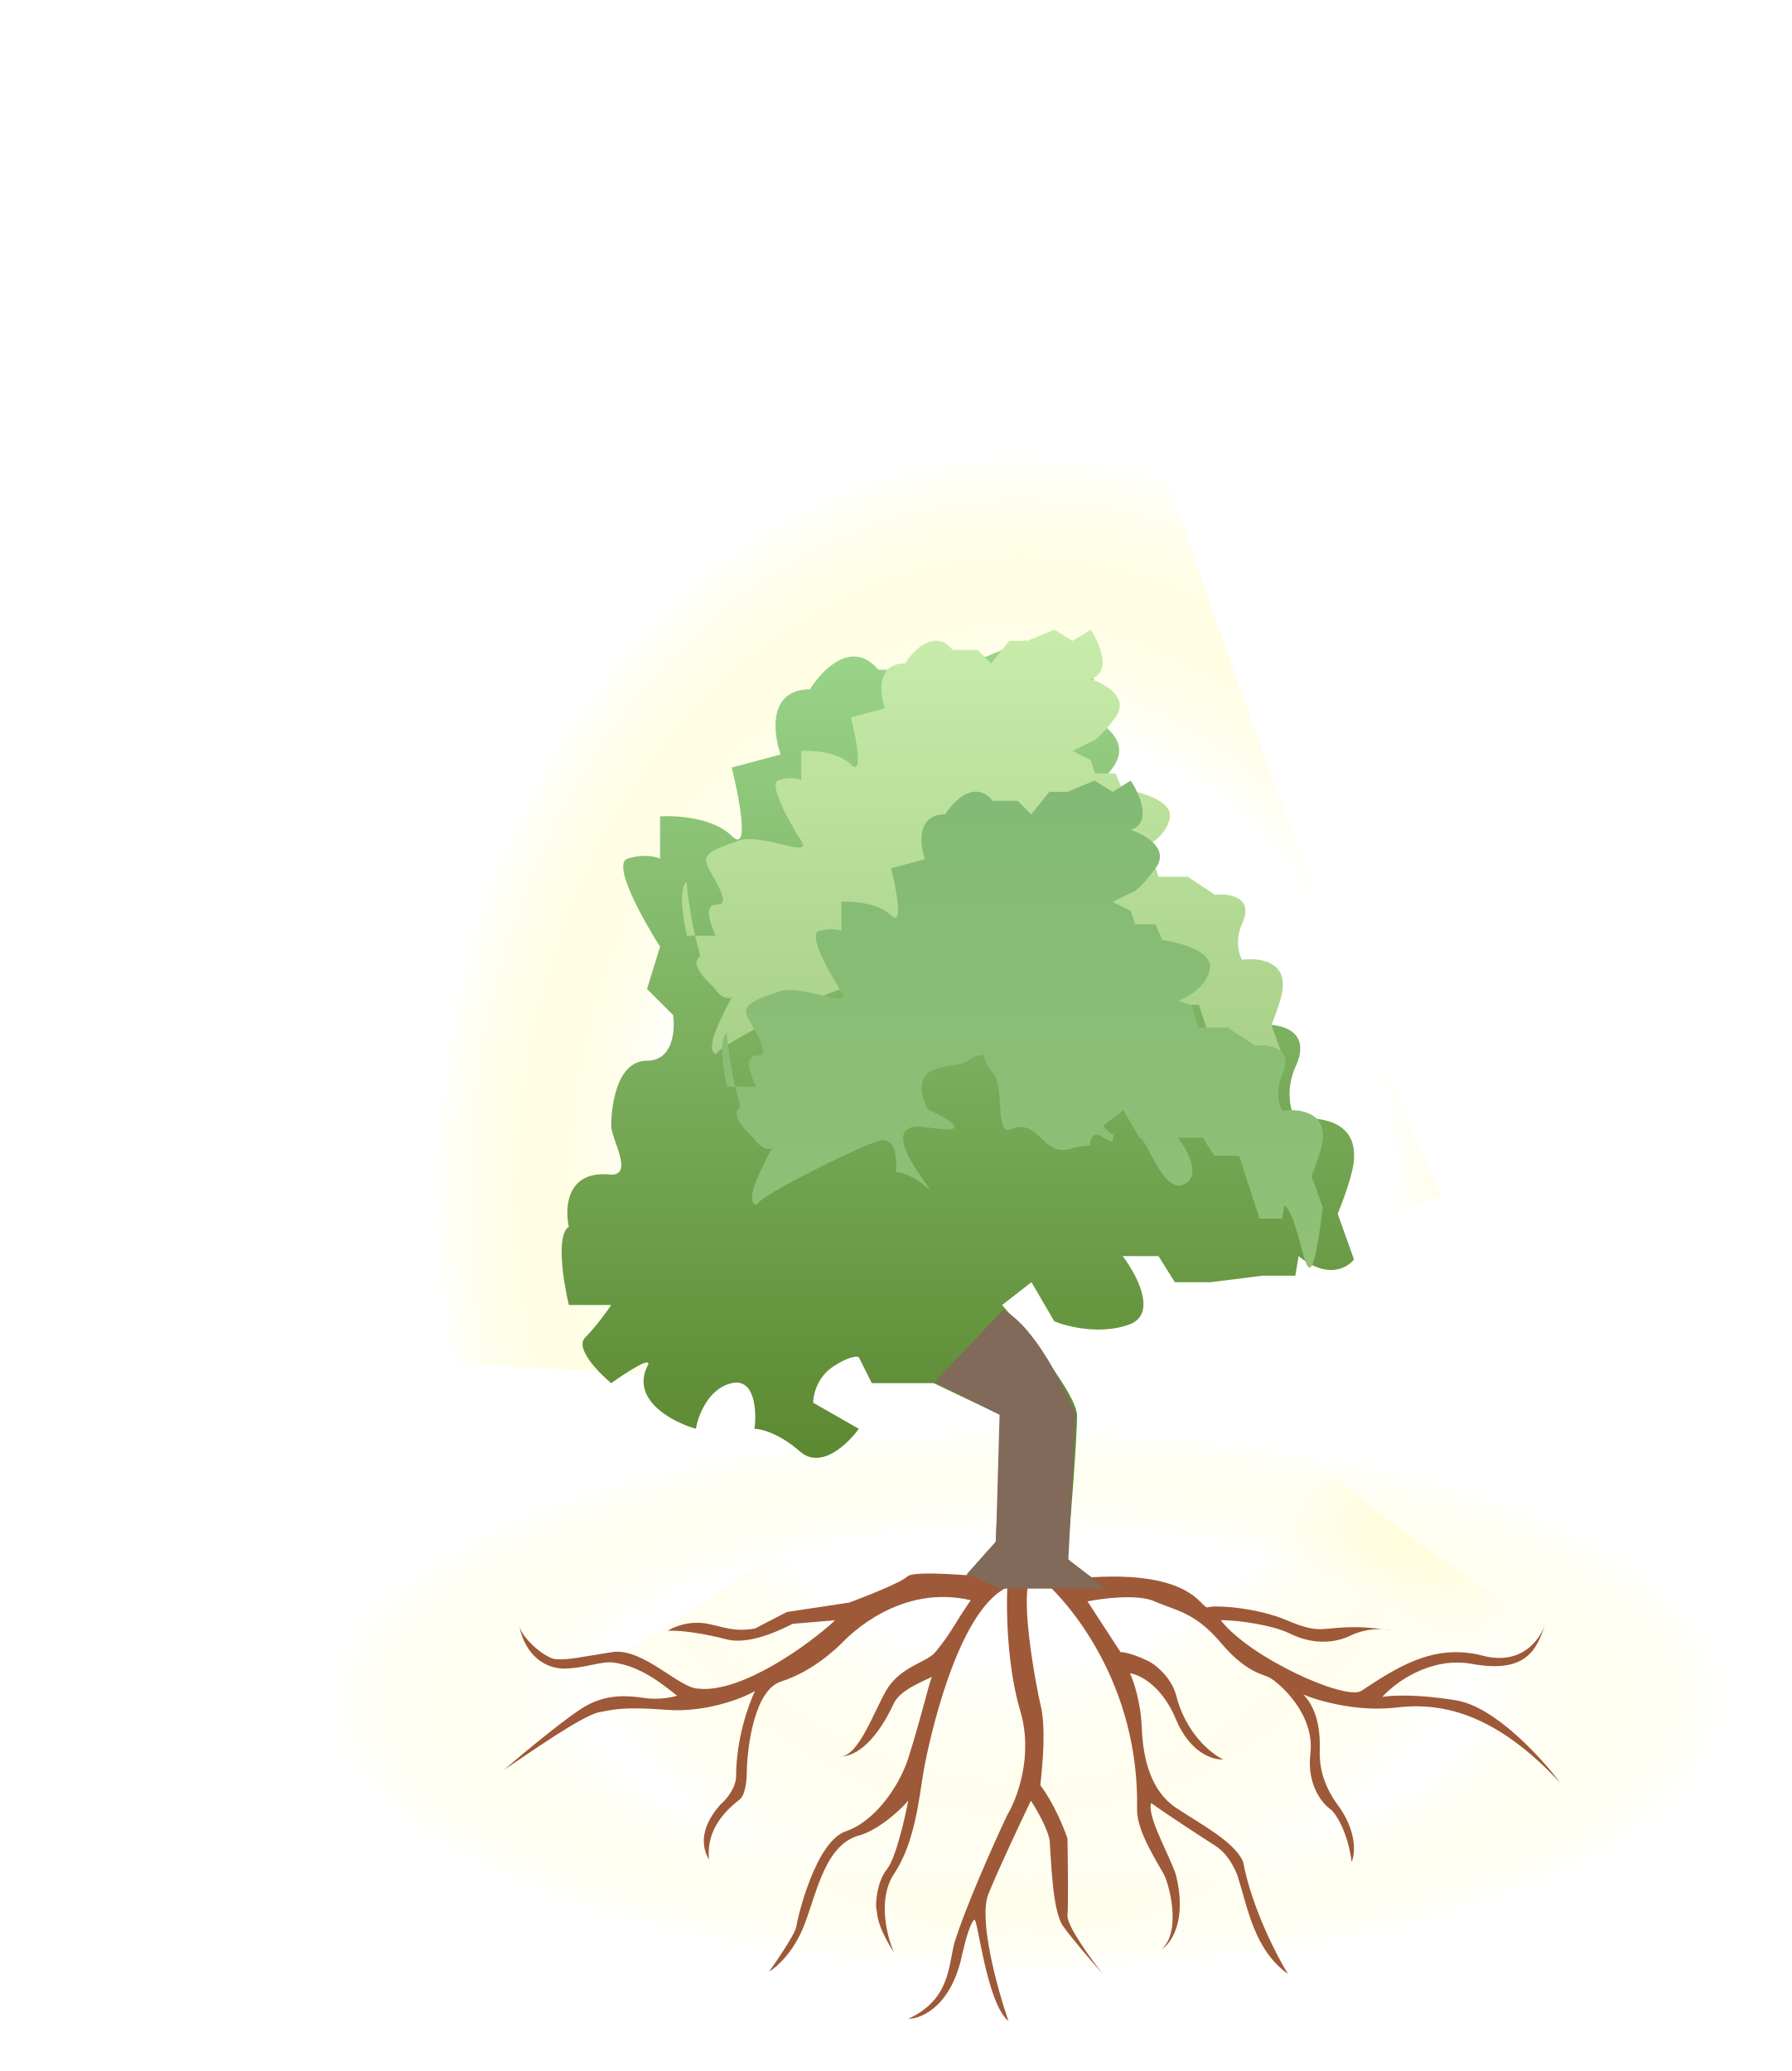
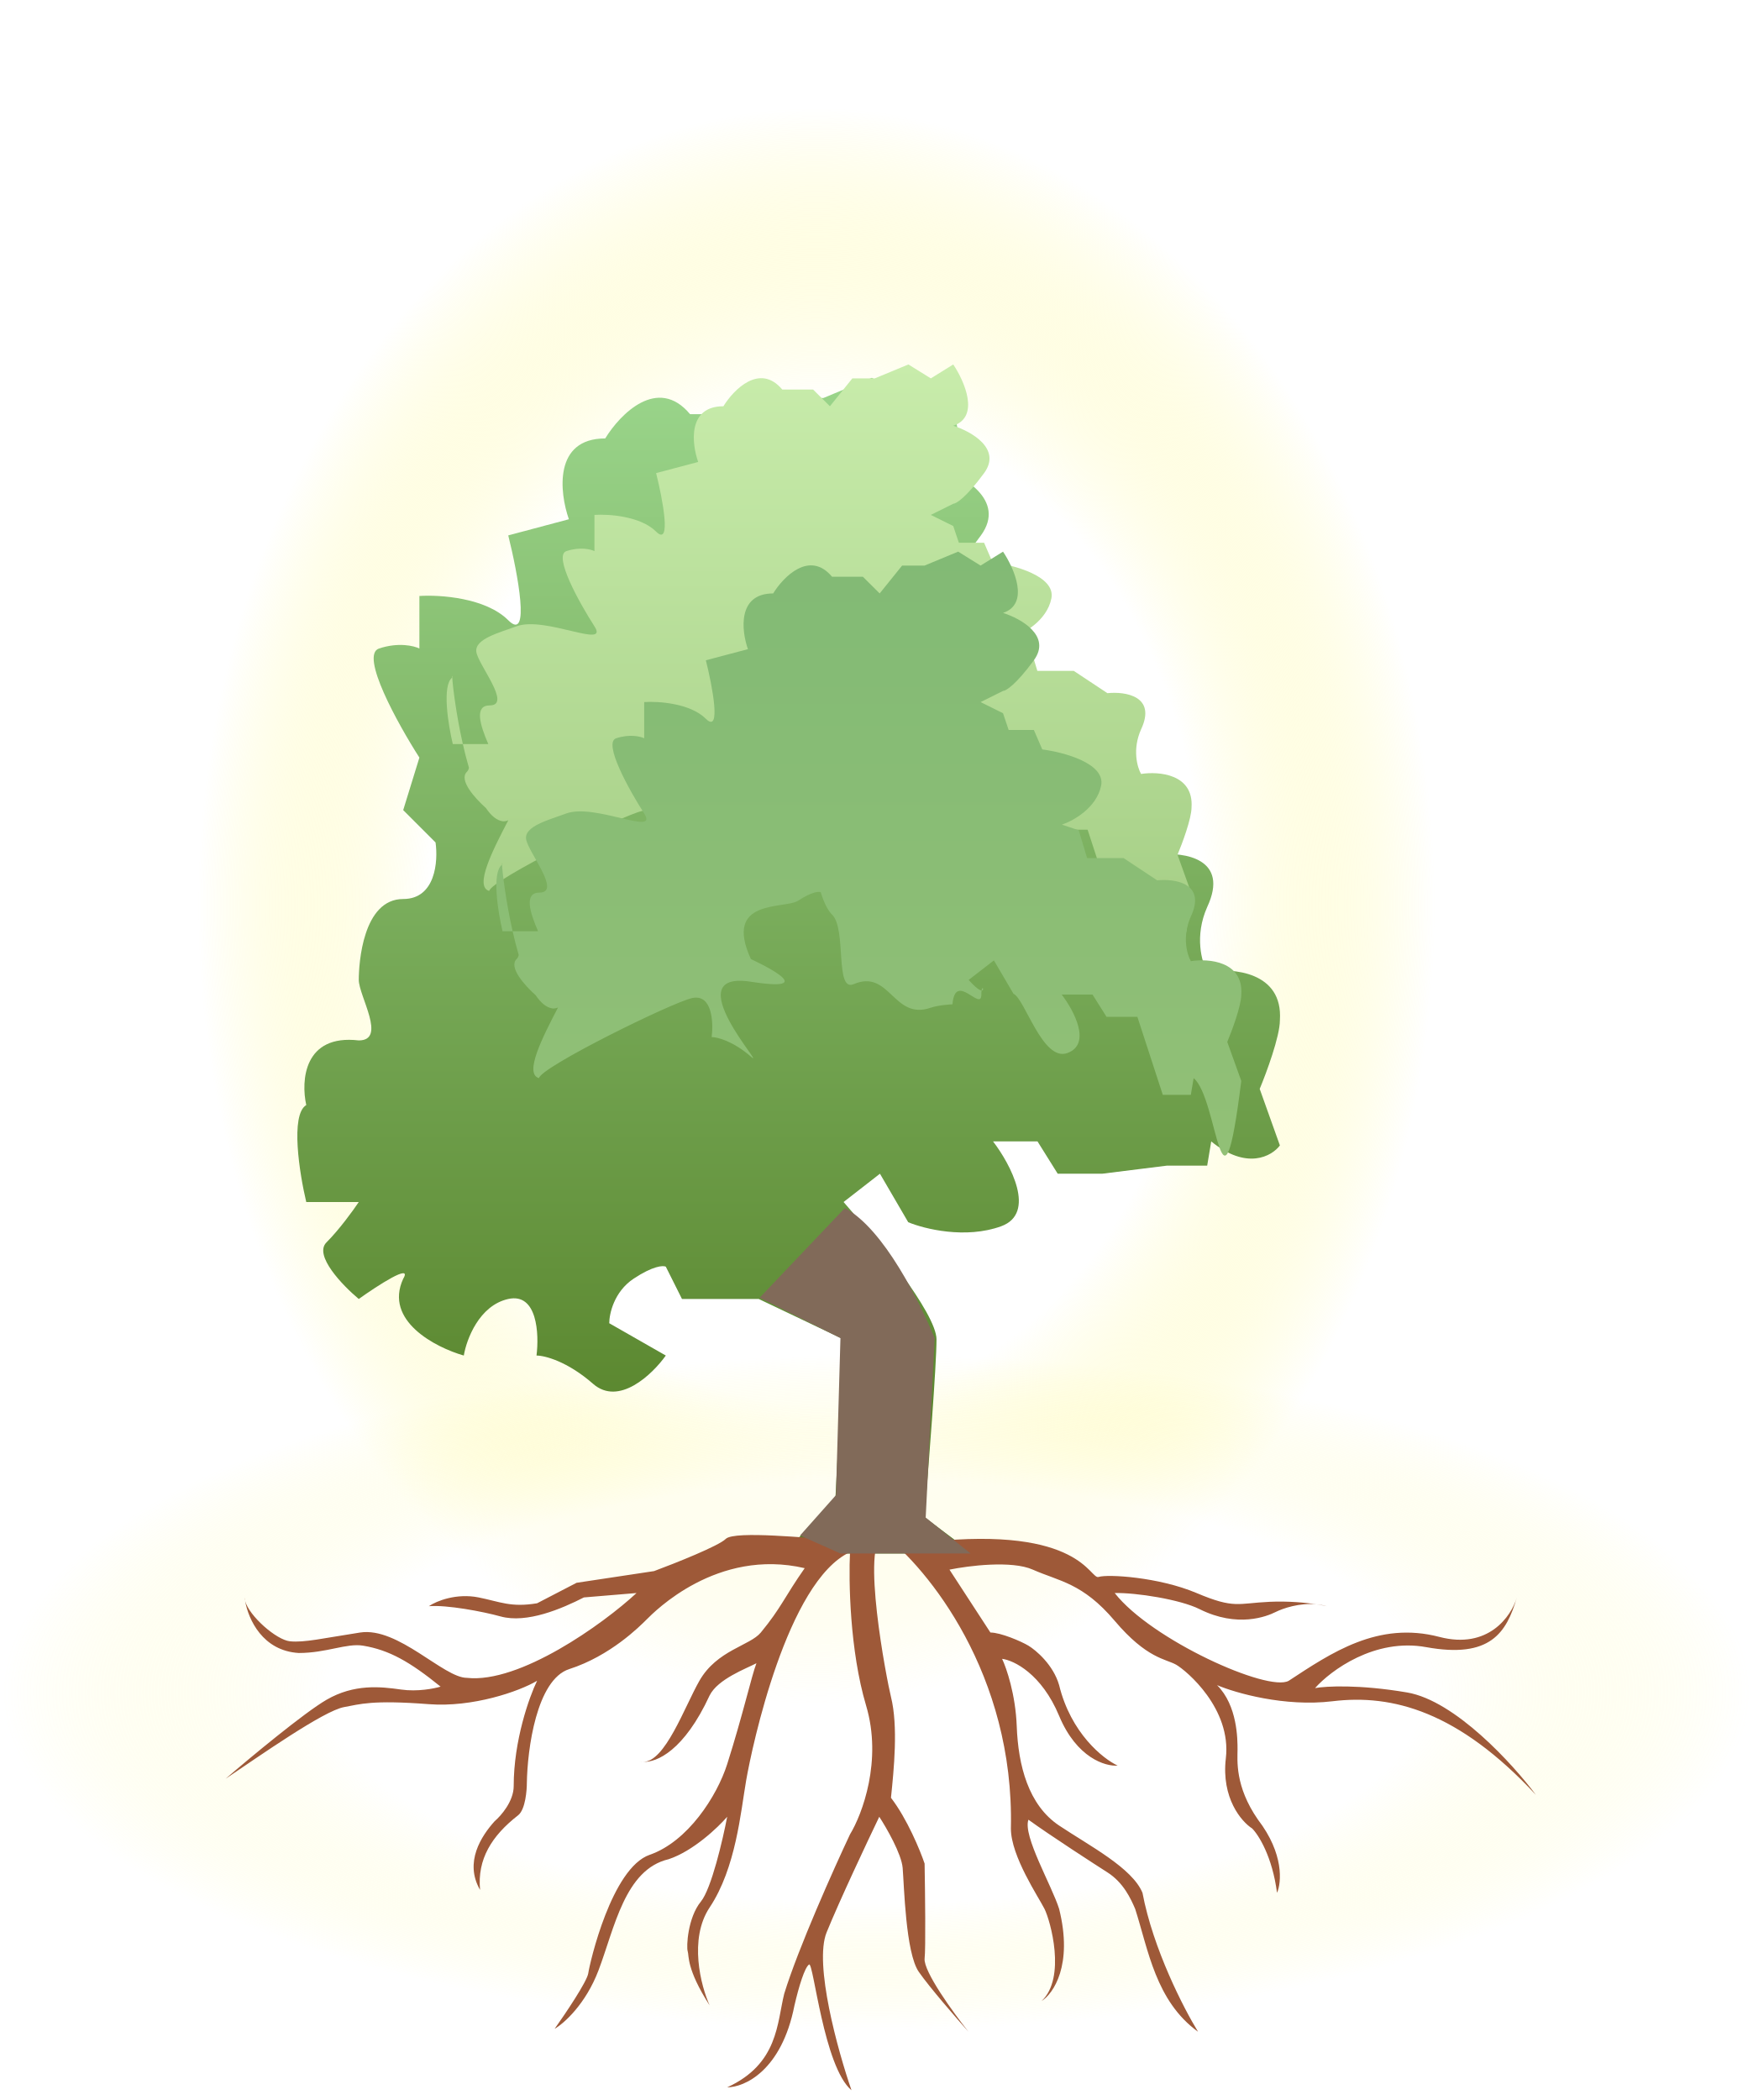
- <svg xmlns="http://www.w3.org/2000/svg" width="128" height="148" viewBox="0 0 128 148" fill="none">
-   <path d="M102.998 85.5C43.107 104.5 210 141.5 70.998 141.5C-117.999 168.5 146.5 97.5 27.498 97.5C27.498 67.953 32.804 0 56 0C79.196 0 78 29.5 102.998 85.5Z" fill="url(#paint0_radial_2057_629)" fill-opacity="0.8" />
-   <ellipse cx="73.5" cy="121.5" rx="50.5" ry="19.5" fill="url(#paint1_radial_2057_629)" fill-opacity="0.4" />
-   <path d="M59.502 97.682C60.62 96.937 61.209 96.906 61.365 96.984L62.297 98.846H66.72L71.609 101.174L71.143 110.253L69.048 112.58L71.609 113.512H79.058L76.264 111.416C76.497 108.623 76.963 102.664 76.963 101.174C76.963 99.684 73.393 95.277 71.609 93.259L73.704 91.629L75.333 94.423C76.264 94.811 78.639 95.401 80.688 94.656C82.736 93.91 81.231 91.086 80.222 89.767H82.783L83.947 91.629H86.507L90.232 91.164H92.56L92.793 89.767C94.841 91.443 96.284 90.62 96.75 90L95.586 86.741C95.974 85.81 96.75 83.715 96.75 82.783C96.936 79.99 94.034 79.757 92.56 79.99C92.249 79.447 91.815 77.941 92.56 76.265C93.863 73.472 91.241 73.084 89.766 73.239L86.973 71.376H83.947L83.248 69.049L81.851 68.583C82.783 68.273 84.738 67.186 85.111 65.324C85.483 63.462 82.007 62.53 80.222 62.298L79.523 60.668H77.428L76.963 59.271L75.1 58.34L76.963 57.409C77.196 57.409 78.034 56.897 79.523 54.849C81.013 52.801 78.437 51.357 76.963 50.891C79.198 50.146 77.894 47.166 76.963 45.77L75.1 46.934L73.238 45.77L70.445 46.934H68.582L66.72 49.262L65.323 47.865H62.763C60.9 45.63 58.728 47.865 57.874 49.262C54.894 49.262 55.236 52.366 55.779 53.918L52.286 54.849C52.829 57.022 53.59 61.041 52.286 59.737C50.982 58.433 48.329 58.263 47.166 58.34V61.367C46.855 61.211 45.954 60.994 44.838 61.367C43.721 61.739 45.925 65.712 47.166 67.652L46.233 70.678L48.097 72.54C48.252 73.627 48.097 75.8 46.233 75.8C43.904 75.8 43.673 79.524 43.673 80.455C43.673 81.387 45.303 83.948 43.673 83.948C40.507 83.575 40.337 86.275 40.647 87.672C39.716 88.231 40.259 91.63 40.647 93.259H43.673C43.363 93.725 42.556 94.842 41.811 95.587C41.066 96.332 42.742 98.07 43.673 98.846C44.76 98.07 46.793 96.751 46.233 97.682C45.116 100.103 48.096 101.64 49.725 102.105C49.88 101.174 50.61 99.219 52.286 98.846C53.962 98.474 54.071 100.864 53.915 102.105C54.381 102.105 55.685 102.431 57.174 103.735C58.664 105.038 60.589 103.192 61.365 102.105L58.106 100.243C58.106 99.7 58.385 98.427 59.502 97.682Z" fill="url(#paint2_linear_2057_629)" />
-   <path d="M67.428 64.625C67.32 64.571 66.911 64.593 66.135 65.106C65.36 65.62 61.786 64.946 63.401 68.477C63.401 68.477 67.78 70.467 63.401 69.782C59.022 69.097 64.434 74.993 63.401 74.095C62.367 73.196 61.462 72.971 61.139 72.971C61.247 72.115 61.172 70.467 60.009 70.724C58.846 70.981 51.298 74.694 51.19 75.336C50.314 75.088 51.397 72.975 52.29 71.26C52.215 71.301 52.116 71.324 51.988 71.324C51.624 71.281 51.296 70.998 51.001 70.561C50.345 69.974 49.43 68.943 49.899 68.477C49.97 68.406 50.007 68.324 50.022 68.236C49.891 67.791 49.774 67.329 49.67 66.872H49.091C48.826 65.766 48.457 63.478 49.061 63.039C49.057 62.928 49.067 62.913 49.091 63.02C49.081 63.026 49.071 63.032 49.061 63.039C49.076 63.444 49.275 65.127 49.67 66.872H51.136C50.658 65.766 50.32 64.645 51.218 64.645C52.511 64.645 50.555 62.312 50.448 61.563C50.34 60.815 51.755 60.46 52.759 60.088C54.405 59.478 58.114 61.425 57.253 60.088C56.392 58.75 54.864 56.011 55.638 55.754C56.413 55.497 57.038 55.647 57.253 55.754V53.667C58.061 53.614 59.901 53.732 60.806 54.63C61.711 55.529 61.183 52.758 60.806 51.26L63.23 50.618C62.853 49.548 62.616 47.408 64.683 47.408C65.276 46.445 66.783 44.904 68.076 46.445H69.852L70.821 47.408L72.114 45.803H73.406L75.344 45L76.636 45.803L77.928 45C78.575 45.963 79.479 48.018 77.928 48.531C78.951 48.852 80.739 49.848 79.705 51.26C78.671 52.672 78.09 53.026 77.928 53.026L76.636 53.667L77.928 54.309L78.251 55.273H79.705L80.19 56.396C81.428 56.557 83.84 57.199 83.582 58.483C83.323 59.767 81.966 60.516 81.32 60.73L82.29 61.051L82.774 62.656H84.874L86.812 63.94C87.835 63.833 89.655 64.101 88.75 66.027C88.234 67.182 88.535 68.22 88.75 68.595C89.773 68.434 91.787 68.595 91.658 70.521C91.658 71.163 91.12 72.608 90.85 73.25L91.658 75.497C90.507 84.675 90.333 76.492 88.912 75.336L88.75 76.299H87.135L85.67 71.805H83.894L83.086 70.521H81.309C82.009 71.43 83.054 73.378 81.632 73.892C80.211 74.406 79.18 70.746 78.534 70.478L77.403 68.552L75.949 69.676C76.367 70.146 76.586 70.277 76.693 70.285C76.738 69.969 76.871 70.299 76.693 70.285C76.685 70.342 76.68 70.418 76.68 70.521C76.68 71.548 75.177 69.154 75.015 71.081C75.015 71.081 74.226 71.119 73.754 71.281C71.601 72.022 71.415 69.029 69.321 69.921C68.22 70.39 68.933 66.738 68.075 65.909C67.67 65.518 67.428 64.625 67.428 64.625Z" fill="url(#paint3_linear_2057_629)" />
-   <path d="M70.295 75.41C70.187 75.356 69.778 75.378 69.003 75.891C68.227 76.405 64.653 75.731 66.268 79.262C66.268 79.262 70.647 81.252 66.268 80.567C61.889 79.882 67.302 85.779 66.268 84.88C65.234 83.981 64.33 83.756 64.007 83.756C64.114 82.9 64.039 81.252 62.876 81.509C61.713 81.766 54.165 85.479 54.057 86.121C53.181 85.873 54.264 83.761 55.157 82.046C55.082 82.086 54.983 82.109 54.856 82.109C54.492 82.066 54.163 81.784 53.868 81.346C53.212 80.759 52.297 79.728 52.766 79.262C52.837 79.191 52.874 79.109 52.889 79.021C52.758 78.576 52.641 78.115 52.538 77.657H51.958C51.693 76.551 51.324 74.263 51.928 73.824C51.925 73.713 51.935 73.699 51.958 73.805C51.948 73.811 51.938 73.817 51.928 73.824C51.943 74.229 52.143 75.912 52.538 77.657H54.003C53.525 76.551 53.187 75.43 54.085 75.43C55.378 75.43 53.423 73.098 53.315 72.349C53.207 71.6 54.622 71.245 55.626 70.873C57.272 70.263 60.982 72.211 60.12 70.873C59.259 69.535 57.731 66.796 58.505 66.539C59.28 66.282 59.905 66.432 60.12 66.539V64.453C60.928 64.399 62.769 64.517 63.673 65.416C64.578 66.315 64.05 63.543 63.673 62.045L66.097 61.403C65.72 60.333 65.483 58.193 67.551 58.193C68.143 57.23 69.65 55.689 70.943 57.23H72.719L73.689 58.193L74.981 56.588H76.273L78.211 55.785L79.503 56.588L80.796 55.785C81.442 56.748 82.346 58.803 80.796 59.316C81.819 59.638 83.606 60.633 82.572 62.045C81.539 63.458 80.957 63.811 80.796 63.811L79.503 64.453L80.796 65.095L81.119 66.058H82.572L83.057 67.181C84.295 67.342 86.707 67.984 86.449 69.268C86.19 70.552 84.834 71.301 84.188 71.515L85.157 71.836L85.641 73.441H87.741L89.679 74.725C90.702 74.618 92.522 74.886 91.618 76.812C91.101 77.968 91.402 79.005 91.618 79.38C92.641 79.219 94.654 79.38 94.525 81.306C94.525 81.948 93.987 83.393 93.717 84.035L94.525 86.282C93.374 95.46 93.201 87.277 91.779 86.121L91.618 87.085H90.002L88.538 82.59H86.761L85.953 81.306H84.176C84.876 82.216 85.921 84.163 84.499 84.677C83.078 85.191 82.047 81.531 81.401 81.263L80.27 79.337L78.816 80.461C79.234 80.931 79.454 81.062 79.56 81.07C79.605 80.754 79.738 81.084 79.56 81.07C79.552 81.127 79.547 81.203 79.547 81.306C79.547 82.333 78.044 79.94 77.883 81.866C77.883 81.866 77.093 81.904 76.622 82.066C74.469 82.807 74.283 79.814 72.189 80.707C71.087 81.176 71.8 77.523 70.942 76.694C70.537 76.303 70.295 75.41 70.295 75.41Z" fill="url(#paint4_linear_2057_629)" />
-   <path d="M70.716 112.671C71.39 112.671 72.12 110.93 72.401 110.059L74.339 109.891C74.311 110.059 74.305 110.531 74.508 111.07C74.71 111.61 75.94 112.475 76.53 112.84C85.293 111.913 85.799 115.031 86.304 114.862C86.81 114.694 89.759 114.862 91.95 115.789C94.141 116.716 94.309 116.379 96.163 116.295C97.229 116.246 98.213 116.34 98.86 116.438C99.056 116.456 99.254 116.492 99.449 116.547C99.315 116.516 99.113 116.477 98.86 116.438C97.872 116.345 96.922 116.673 96.5 116.884C95.995 117.137 94.309 117.811 92.118 116.716C91.007 116.16 88.467 115.761 87.231 115.789C89.338 118.485 96.079 121.519 97.258 120.845C99.702 119.244 102.398 117.39 105.937 118.317C108.758 119.056 110.084 117.124 110.4 116.054C109.81 118.07 108.879 119.579 105.179 118.907C102.213 118.367 99.674 120.255 98.775 121.266C99.393 121.154 101.32 121.047 104.084 121.519C106.848 121.991 110.179 125.648 111.499 127.417C107.033 122.614 103.241 121.603 99.786 122.024C97.023 122.361 94.197 121.547 93.13 121.097C94.309 122.277 94.309 124.215 94.309 124.805C94.309 125.395 94.141 126.912 95.489 128.85C96.99 130.804 96.844 132.473 96.584 133.063C96.315 130.973 95.517 129.72 95.152 129.355C94.534 128.962 93.366 127.603 93.635 125.311C93.972 122.446 91.36 120.255 90.77 119.918C90.18 119.581 89.085 119.581 87.231 117.39C85.377 115.199 84.029 115.115 82.513 114.441C81.299 113.901 78.805 114.216 77.71 114.441L80.069 118.064C80.659 118.064 81.838 118.57 82.26 118.822C82.681 119.075 83.692 119.918 84.029 121.097C84.703 123.861 86.557 125.339 87.4 125.732C86.698 125.788 85.04 125.294 84.029 122.867C83.018 120.44 81.417 119.665 80.743 119.581C80.996 120.114 81.518 121.637 81.586 123.457C81.67 125.732 82.26 128.007 84.029 129.187C85.799 130.366 88.243 131.63 88.832 133.063C89.439 136.298 91.22 139.747 92.034 141.068C89.591 139.298 89.169 136.349 88.411 133.99C88.158 133.4 87.737 132.473 86.81 131.883C86.198 131.493 83.496 129.748 82.26 128.85C81.923 129.776 83.608 132.641 84.029 133.99C84.838 137.225 83.692 138.877 83.018 139.298C84.451 137.95 83.524 134.664 83.187 133.99C82.85 133.315 81.249 130.956 81.249 129.355C81.451 120.457 76.446 114.357 73.918 112.418C72.57 112.924 74.1 120.815 74.339 121.772C74.76 123.457 74.508 125.957 74.339 127.586C75.273 128.799 76.02 130.619 76.277 131.377C76.305 132.978 76.345 136.315 76.277 136.854C76.21 137.596 77.934 139.972 78.805 141.068C78.103 140.281 76.547 138.489 75.94 137.613C75.182 136.517 75.098 132.641 75.013 131.63C74.946 130.821 74.086 129.327 73.665 128.681C72.963 130.142 71.373 133.518 70.632 135.338C69.89 137.158 71.278 142.163 72.064 144.438C70.463 143.09 69.873 137.023 69.621 137.192C69.368 137.36 69.031 138.455 68.778 139.551C68.036 143.326 65.885 144.27 64.902 144.27C67.851 142.921 67.767 140.562 68.188 138.877C68.997 136.248 71.053 131.658 71.98 129.692C72.682 128.541 73.85 125.445 72.907 122.277C71.963 119.109 71.896 115.059 71.98 113.43C68.357 115.115 66.334 124.636 65.997 126.575C65.68 128.401 65.407 131.63 63.891 133.905C62.677 135.725 63.385 138.427 63.891 139.551C62.542 137.444 62.711 136.686 62.627 136.433C62.542 136.18 62.627 134.495 63.385 133.568C63.992 132.827 64.649 130.001 64.902 128.681C64.368 129.299 62.947 130.653 61.531 131.125C59.004 131.714 58.414 135.085 57.487 137.529C56.745 139.483 55.493 140.59 54.959 140.899C55.577 140.028 56.83 138.169 56.897 137.697C56.981 137.107 58.245 131.63 60.436 130.872C62.627 130.114 64.312 127.501 64.902 125.648C65.801 122.821 66.306 120.564 66.587 119.834C65.997 120.143 64.363 120.744 63.891 121.687C62.418 124.877 60.834 125.564 60.053 125.514C59.985 125.512 59.916 125.501 59.846 125.479C59.907 125.497 59.976 125.509 60.053 125.514C61.318 125.547 62.447 122.339 63.301 120.845C64.312 119.075 66.213 118.825 66.84 118.064C68.02 116.632 68.188 116.042 69.368 114.357C64.312 113.177 60.689 116.884 60.267 117.306C59.846 117.727 58.161 119.412 55.802 120.171C53.914 120.777 53.386 124.805 53.358 126.743C53.358 127.108 53.286 128.26 52.852 128.597C51.336 129.776 50.493 131.125 50.662 132.894C49.735 131.293 50.746 129.776 51.504 128.934C51.869 128.625 52.6 127.788 52.6 126.912C52.6 124.283 53.498 121.772 53.948 120.845C52.909 121.463 50.232 122.387 47.712 122.193C44.426 121.94 43.752 122.193 42.825 122.361C41.646 122.576 37.966 125.17 36 126.49C37.404 125.282 40.533 122.682 41.814 121.94C43.415 121.013 44.932 121.182 46.111 121.35C47.055 121.485 48.021 121.294 48.386 121.182C46.617 119.749 45.437 119.075 43.921 118.822C42.973 118.664 41.814 119.244 40.213 119.244C38.131 119.118 37.313 117.308 37.125 116.248C37.106 116.175 37.095 116.106 37.095 116.042C37.103 116.106 37.112 116.175 37.125 116.248C37.361 117.121 38.929 118.492 39.708 118.57C40.55 118.654 41.611 118.393 43.752 118.064C45.943 117.727 48.555 120.676 49.903 120.676C52.937 121.013 57.74 117.587 59.678 115.789L56.644 116.042C55.38 116.688 53.358 117.558 51.841 117.137C50.827 116.855 48.752 116.463 47.712 116.547C48.162 116.238 49.313 115.789 50.577 116.042C51.812 116.289 52.431 116.632 53.948 116.379L56.223 115.199L60.689 114.525C61.897 114.076 64.413 113.076 64.818 112.671C65.323 112.166 69.873 112.671 70.716 112.671Z" fill="#9E5938" />
-   <path d="M71.427 101.1L66.773 98.773L71.686 93.602C73.961 94.843 75.995 99.031 76.857 101.1L76.34 111.442L78.926 113.51H71.427L69.1 112.476L71.169 110.149L71.427 101.1Z" fill="#816A59" />
+ <svg xmlns="http://www.w3.org/2000/svg" width="101" height="121" viewBox="0 0 101 121" fill="none">
+   <path d="M90.848 38.765C99.174 72.406 60.743 110.077 27.888 100.48C-8.673 89.8 -7.66 11.356 29.165 1.652C56.272 -5.492 84.027 11.208 90.848 38.765Z" fill="url(#paint0_radial_2057_629)" fill-opacity="0.8" />
+   <ellipse cx="50.5" cy="97.5" rx="50.5" ry="19.5" fill="url(#paint1_radial_2057_629)" fill-opacity="0.4" />
+   <path d="M36.502 73.682C37.62 72.937 38.209 72.906 38.365 72.984L39.297 74.846H43.72L48.609 77.174L48.143 86.252L46.048 88.58L48.609 89.512H56.058L53.264 87.416C53.497 84.623 53.963 78.663 53.963 77.174C53.963 75.684 50.393 71.277 48.609 69.259L50.704 67.629L52.333 70.423C53.264 70.811 55.639 71.401 57.688 70.656C59.736 69.91 58.231 67.086 57.222 65.767H59.783L60.947 67.629H63.507L67.232 67.164H69.56L69.793 65.767C71.841 67.443 73.284 66.62 73.75 66L72.586 62.741C72.974 61.81 73.75 59.715 73.75 58.783C73.936 55.99 71.034 55.757 69.56 55.99C69.249 55.447 68.815 53.941 69.56 52.265C70.863 49.472 68.241 49.084 66.766 49.239L63.973 47.377H60.947L60.248 45.049L58.851 44.583C59.783 44.273 61.738 43.186 62.111 41.324C62.483 39.462 59.007 38.53 57.222 38.298L56.523 36.668H54.428L53.963 35.271L52.1 34.34L53.963 33.409C54.196 33.409 55.034 32.897 56.523 30.849C58.013 28.801 55.437 27.357 53.963 26.891C56.198 26.146 54.894 23.166 53.963 21.77L52.1 22.933L50.238 21.77L47.445 22.933H45.582L43.72 25.262L42.323 23.865H39.763C37.9 21.63 35.728 23.865 34.874 25.262C31.894 25.262 32.236 28.366 32.779 29.918L29.286 30.849C29.829 33.022 30.59 37.041 29.286 35.737C27.982 34.433 25.329 34.263 24.166 34.34V37.367C23.855 37.211 22.954 36.994 21.838 37.367C20.721 37.739 22.924 41.712 24.166 43.652L23.233 46.678L25.097 48.541C25.252 49.627 25.097 51.8 23.233 51.8C20.904 51.8 20.673 55.524 20.673 56.455C20.673 57.387 22.303 59.948 20.673 59.948C17.507 59.575 17.337 62.276 17.647 63.672C16.716 64.231 17.259 67.63 17.647 69.259H20.673C20.363 69.725 19.556 70.842 18.811 71.587C18.066 72.332 19.742 74.07 20.673 74.846C21.76 74.07 23.793 72.751 23.233 73.682C22.116 76.103 25.096 77.64 26.725 78.105C26.88 77.174 27.61 75.219 29.286 74.846C30.962 74.474 31.071 76.864 30.915 78.105C31.381 78.105 32.685 78.431 34.174 79.735C35.664 81.038 37.589 79.192 38.365 78.105L35.106 76.243C35.106 75.7 35.385 74.427 36.502 73.682Z" fill="url(#paint2_linear_2057_629)" />
+   <path d="M44.428 40.625C44.32 40.571 43.911 40.593 43.136 41.106C42.36 41.62 38.786 40.946 40.401 44.477C40.401 44.477 44.78 46.467 40.401 45.782C36.022 45.097 41.434 50.993 40.401 50.095C39.367 49.196 38.462 48.971 38.139 48.971C38.247 48.115 38.172 46.467 37.009 46.724C35.846 46.981 28.298 50.694 28.19 51.336C27.314 51.087 28.397 48.975 29.29 47.26C29.215 47.301 29.116 47.324 28.988 47.324C28.624 47.281 28.296 46.998 28.001 46.56C27.345 45.974 26.43 44.943 26.899 44.477C26.97 44.406 27.006 44.324 27.021 44.236C26.891 43.791 26.774 43.329 26.67 42.872H26.091C25.826 41.766 25.457 39.478 26.061 39.039C26.057 38.928 26.067 38.913 26.091 39.02C26.081 39.026 26.071 39.032 26.061 39.039C26.076 39.444 26.275 41.127 26.67 42.872H28.136C27.658 41.766 27.32 40.645 28.218 40.645C29.511 40.645 27.555 38.312 27.448 37.563C27.34 36.815 28.755 36.46 29.759 36.088C31.405 35.478 35.114 37.425 34.253 36.088C33.392 34.75 31.863 32.011 32.638 31.754C33.413 31.497 34.038 31.647 34.253 31.754V29.668C35.061 29.614 36.901 29.732 37.806 30.631C38.711 31.529 38.183 28.758 37.806 27.26L40.23 26.618C39.853 25.548 39.616 23.408 41.684 23.408C42.276 22.445 43.783 20.904 45.075 22.445H46.852L47.821 23.408L49.114 21.802H50.406L52.344 21L53.636 21.802L54.928 21C55.575 21.963 56.479 24.018 54.928 24.531C55.951 24.852 57.739 25.848 56.705 27.26C55.671 28.672 55.09 29.026 54.928 29.026L53.636 29.668L54.928 30.309L55.251 31.273H56.705L57.19 32.396C58.428 32.557 60.84 33.199 60.582 34.483C60.323 35.767 58.967 36.516 58.32 36.73L59.289 37.051L59.774 38.656H61.874L63.812 39.94C64.835 39.833 66.655 40.101 65.75 42.027C65.234 43.182 65.535 44.22 65.75 44.595C66.773 44.434 68.787 44.595 68.658 46.521C68.658 47.163 68.12 48.608 67.85 49.25L68.658 51.497C67.507 60.675 67.333 52.492 65.912 51.336L65.75 52.299H64.135L62.67 47.805H60.894L60.086 46.521H58.309C59.009 47.43 60.054 49.378 58.632 49.892C57.211 50.406 56.18 46.746 55.533 46.478L54.403 44.552L52.949 45.676C53.367 46.146 53.586 46.277 53.693 46.285C53.738 45.969 53.871 46.299 53.693 46.285C53.685 46.342 53.68 46.418 53.68 46.521C53.68 47.548 52.177 45.154 52.015 47.081C52.015 47.081 51.226 47.119 50.755 47.281C48.601 48.022 48.416 45.029 46.321 45.921C45.22 46.39 45.933 42.738 45.075 41.909C44.67 41.518 44.428 40.625 44.428 40.625Z" fill="url(#paint3_linear_2057_629)" />
+   <path d="M47.295 51.41C47.187 51.356 46.778 51.378 46.003 51.891C45.227 52.405 41.654 51.731 43.268 55.262C43.268 55.262 47.647 57.252 43.268 56.567C38.889 55.882 44.302 61.779 43.268 60.88C42.234 59.981 41.33 59.756 41.007 59.756C41.114 58.9 41.039 57.252 39.876 57.509C38.713 57.766 31.165 61.479 31.057 62.121C30.181 61.873 31.264 59.761 32.157 58.046C32.082 58.086 31.983 58.109 31.856 58.109C31.492 58.066 31.163 57.784 30.868 57.346C30.212 56.759 29.297 55.728 29.766 55.262C29.837 55.191 29.874 55.109 29.889 55.021C29.758 54.576 29.641 54.114 29.538 53.657H28.958C28.693 52.551 28.324 50.264 28.928 49.824C28.925 49.714 28.935 49.699 28.958 49.805C28.948 49.811 28.938 49.817 28.928 49.824C28.943 50.229 29.143 51.912 29.538 53.657H31.003C30.525 52.551 30.187 51.43 31.085 51.43C32.378 51.43 30.423 49.098 30.315 48.349C30.207 47.6 31.622 47.245 32.626 46.873C34.272 46.264 37.982 48.211 37.12 46.873C36.259 45.535 34.731 42.796 35.505 42.539C36.28 42.282 36.905 42.432 37.12 42.539V40.453C37.928 40.399 39.769 40.517 40.673 41.416C41.578 42.315 41.05 39.543 40.673 38.045L43.097 37.403C42.72 36.333 42.483 34.193 44.551 34.193C45.143 33.23 46.651 31.689 47.943 33.23H49.719L50.688 34.193L51.981 32.588H53.273L55.211 31.785L56.503 32.588L57.796 31.785C58.442 32.748 59.346 34.803 57.796 35.316C58.819 35.638 60.606 36.633 59.572 38.045C58.539 39.458 57.957 39.811 57.796 39.811L56.503 40.453L57.796 41.095L58.119 42.058H59.572L60.057 43.181C61.295 43.342 63.707 43.984 63.449 45.268C63.19 46.552 61.834 47.301 61.188 47.515L62.157 47.836L62.641 49.441H64.741L66.679 50.725C67.702 50.618 69.522 50.886 68.618 52.812C68.101 53.968 68.402 55.005 68.618 55.38C69.641 55.219 71.654 55.38 71.525 57.306C71.525 57.948 70.987 59.393 70.717 60.035L71.525 62.282C70.374 71.46 70.201 63.277 68.779 62.121L68.618 63.084H67.002L65.538 58.59H63.761L62.953 57.306H61.176C61.876 58.216 62.921 60.163 61.499 60.677C60.078 61.191 59.047 57.531 58.401 57.263L57.27 55.337L55.816 56.461C56.234 56.931 56.454 57.062 56.56 57.071C56.605 56.754 56.738 57.084 56.56 57.071C56.553 57.127 56.547 57.203 56.547 57.306C56.547 58.333 55.044 55.94 54.883 57.866C54.883 57.866 54.093 57.904 53.622 58.066C51.469 58.807 51.283 55.815 49.189 56.706C48.087 57.176 48.8 53.523 47.942 52.694C47.537 52.303 47.295 51.41 47.295 51.41Z" fill="url(#paint4_linear_2057_629)" />
+   <path d="M47.716 88.671C48.39 88.671 49.12 86.93 49.401 86.059L51.339 85.891C51.311 86.059 51.306 86.531 51.508 87.07C51.71 87.61 52.94 88.475 53.53 88.84C62.293 87.913 62.799 91.031 63.304 90.862C63.81 90.694 66.759 90.862 68.95 91.789C71.141 92.716 71.309 92.379 73.163 92.294C74.229 92.246 75.213 92.34 75.86 92.438C76.056 92.457 76.254 92.492 76.449 92.547C76.315 92.516 76.113 92.477 75.86 92.438C74.872 92.345 73.922 92.673 73.5 92.884C72.995 93.137 71.309 93.811 69.118 92.716C68.007 92.16 65.467 91.761 64.231 91.789C66.338 94.485 73.079 97.519 74.258 96.845C76.702 95.244 79.398 93.39 82.938 94.317C85.758 95.055 87.084 93.124 87.4 92.054C86.81 94.07 85.879 95.579 82.179 94.907C79.213 94.367 76.674 96.255 75.775 97.266C76.393 97.154 78.32 97.047 81.084 97.519C83.847 97.991 87.179 101.648 88.499 103.417C84.033 98.614 80.241 97.603 76.786 98.024C74.023 98.361 71.197 97.547 70.13 97.097C71.309 98.277 71.309 100.215 71.309 100.805C71.309 101.395 71.141 102.912 72.489 104.85C73.99 106.804 73.844 108.473 73.584 109.063C73.315 106.973 72.517 105.72 72.152 105.355C71.534 104.962 70.366 103.603 70.635 101.311C70.972 98.446 68.36 96.255 67.77 95.918C67.18 95.581 66.085 95.581 64.231 93.39C62.377 91.199 61.029 91.115 59.513 90.441C58.299 89.901 55.805 90.216 54.71 90.441L57.069 94.064C57.659 94.064 58.839 94.57 59.26 94.822C59.681 95.075 60.692 95.918 61.029 97.097C61.703 99.861 63.557 101.339 64.4 101.732C63.698 101.788 62.041 101.294 61.029 98.867C60.018 96.44 58.417 95.665 57.743 95.581C57.996 96.114 58.518 97.637 58.586 99.457C58.67 101.732 59.26 104.007 61.029 105.187C62.799 106.366 65.243 107.63 65.832 109.063C66.439 112.298 68.22 115.747 69.034 117.068C66.591 115.298 66.169 112.349 65.411 109.99C65.158 109.4 64.737 108.473 63.81 107.883C63.197 107.493 60.496 105.748 59.26 104.85C58.923 105.776 60.608 108.641 61.029 109.99C61.838 113.225 60.692 114.877 60.018 115.298C61.451 113.95 60.524 110.664 60.187 109.99C59.85 109.315 58.249 106.956 58.249 105.355C58.451 96.457 53.446 90.356 50.918 88.418C49.57 88.924 51.1 96.815 51.339 97.772C51.761 99.457 51.508 101.957 51.339 103.586C52.273 104.799 53.02 106.619 53.277 107.377C53.305 108.978 53.345 112.315 53.277 112.854C53.21 113.596 54.934 115.972 55.805 117.068C55.103 116.281 53.547 114.489 52.94 113.613C52.182 112.517 52.098 108.641 52.013 107.63C51.946 106.821 51.086 105.327 50.665 104.681C49.963 106.142 48.373 109.518 47.632 111.338C46.89 113.158 48.278 118.163 49.064 120.438C47.463 119.09 46.873 113.023 46.62 113.192C46.368 113.36 46.031 114.455 45.778 115.551C45.036 119.326 42.885 120.27 41.902 120.27C44.851 118.921 44.767 116.562 45.188 114.877C45.997 112.248 48.053 107.658 48.98 105.692C49.682 104.541 50.85 101.445 49.907 98.277C48.963 95.109 48.896 91.059 48.98 89.43C45.357 91.115 43.334 100.636 42.997 102.575C42.68 104.401 42.407 107.63 40.891 109.905C39.677 111.725 40.385 114.427 40.891 115.551C39.542 113.444 39.711 112.686 39.627 112.433C39.542 112.18 39.627 110.495 40.385 109.568C40.992 108.827 41.649 106.001 41.902 104.681C41.368 105.299 39.947 106.653 38.531 107.125C36.004 107.714 35.414 111.085 34.487 113.529C33.745 115.483 32.493 116.59 31.959 116.899C32.577 116.028 33.83 114.169 33.897 113.697C33.981 113.107 35.245 107.63 37.436 106.872C39.627 106.114 41.312 103.501 41.902 101.648C42.801 98.821 43.306 96.564 43.587 95.834C42.997 96.142 41.363 96.744 40.891 97.687C39.418 100.877 37.834 101.564 37.053 101.514C36.985 101.512 36.916 101.501 36.846 101.479C36.907 101.497 36.976 101.509 37.053 101.514C38.318 101.547 39.447 98.34 40.301 96.845C41.312 95.075 43.213 94.825 43.84 94.064C45.02 92.632 45.188 92.042 46.368 90.356C41.312 89.177 37.689 92.884 37.267 93.306C36.846 93.727 35.161 95.412 32.802 96.171C30.914 96.777 30.386 100.805 30.358 102.743C30.358 103.108 30.286 104.26 29.852 104.597C28.336 105.776 27.493 107.125 27.662 108.894C26.735 107.293 27.746 105.776 28.504 104.934C28.869 104.625 29.6 103.788 29.6 102.912C29.6 100.283 30.498 97.772 30.948 96.845C29.909 97.463 27.232 98.387 24.712 98.193C21.426 97.94 20.752 98.193 19.825 98.361C18.646 98.576 14.966 101.17 13 102.49C14.404 101.282 17.533 98.682 18.814 97.94C20.415 97.013 21.932 97.182 23.111 97.35C24.055 97.485 25.021 97.294 25.387 97.182C23.617 95.749 22.437 95.075 20.921 94.822C19.973 94.665 18.814 95.244 17.213 95.244C15.131 95.118 14.313 93.308 14.125 92.248C14.106 92.175 14.095 92.106 14.095 92.042C14.103 92.106 14.113 92.175 14.125 92.248C14.361 93.121 15.93 94.492 16.707 94.57C17.55 94.654 18.611 94.394 20.752 94.064C22.943 93.727 25.555 96.676 26.903 96.676C29.937 97.013 34.74 93.587 36.678 91.789L33.644 92.042C32.38 92.688 30.358 93.558 28.841 93.137C27.827 92.855 25.752 92.463 24.712 92.547C25.162 92.238 26.313 91.789 27.577 92.042C28.812 92.289 29.431 92.632 30.948 92.379L33.223 91.199L37.689 90.525C38.897 90.076 41.413 89.076 41.818 88.671C42.323 88.166 46.873 88.671 47.716 88.671Z" fill="#9E5938" />
+   <path d="M48.428 77.1L43.773 74.773L48.686 69.602C50.961 70.843 52.995 75.031 53.857 77.1L53.34 87.442L55.926 89.51H48.428L46.1 88.476L48.169 86.149L48.428 77.1Z" fill="#816A59" />
  <defs>
-     <radialGradient id="paint0_radial_2057_629" cx="0" cy="0" r="1" gradientUnits="userSpaceOnUse" gradientTransform="translate(73 85.5) rotate(90) scale(53.5 42)">
+     <radialGradient id="paint0_radial_2057_629" cx="0" cy="0" r="1" gradientUnits="userSpaceOnUse" gradientTransform="translate(47.0496 52.2024) rotate(90) scale(46.1773 35.7337)">
      <stop offset="0.625" stop-color="white" />
      <stop offset="1" stop-color="#FFF876" stop-opacity="0" />
    </radialGradient>
-     <radialGradient id="paint1_radial_2057_629" cx="0" cy="0" r="1" gradientUnits="userSpaceOnUse" gradientTransform="translate(73.5 121.5) rotate(90) scale(19.5 50.5)">
+     <radialGradient id="paint1_radial_2057_629" cx="0" cy="0" r="1" gradientUnits="userSpaceOnUse" gradientTransform="translate(50.5 97.5) rotate(90) scale(19.5 50.5)">
      <stop offset="0.625" stop-color="white" />
      <stop offset="1" stop-color="#FFF876" stop-opacity="0" />
    </radialGradient>
-     <linearGradient id="paint2_linear_2057_629" x1="68.446" y1="45.77" x2="68.446" y2="113.512" gradientUnits="userSpaceOnUse">
+     <linearGradient id="paint2_linear_2057_629" x1="45.446" y1="21.77" x2="45.446" y2="89.512" gradientUnits="userSpaceOnUse">
      <stop stop-color="#9AD58B" />
      <stop offset="1" stop-color="#527C22" />
    </linearGradient>
-     <linearGradient id="paint3_linear_2057_629" x1="72.018" y1="45" x2="72.018" y2="91.708" gradientUnits="userSpaceOnUse">
+     <linearGradient id="paint3_linear_2057_629" x1="49.018" y1="21" x2="49.018" y2="67.708" gradientUnits="userSpaceOnUse">
      <stop stop-color="#C8ECAB" />
      <stop offset="1" stop-color="#97C276" />
    </linearGradient>
-     <linearGradient id="paint4_linear_2057_629" x1="74.885" y1="55.785" x2="74.885" y2="102.493" gradientUnits="userSpaceOnUse">
+     <linearGradient id="paint4_linear_2057_629" x1="51.885" y1="31.785" x2="51.885" y2="78.493" gradientUnits="userSpaceOnUse">
      <stop stop-color="#82BA75" />
      <stop offset="1" stop-color="#97C276" />
    </linearGradient>
  </defs>
</svg>
